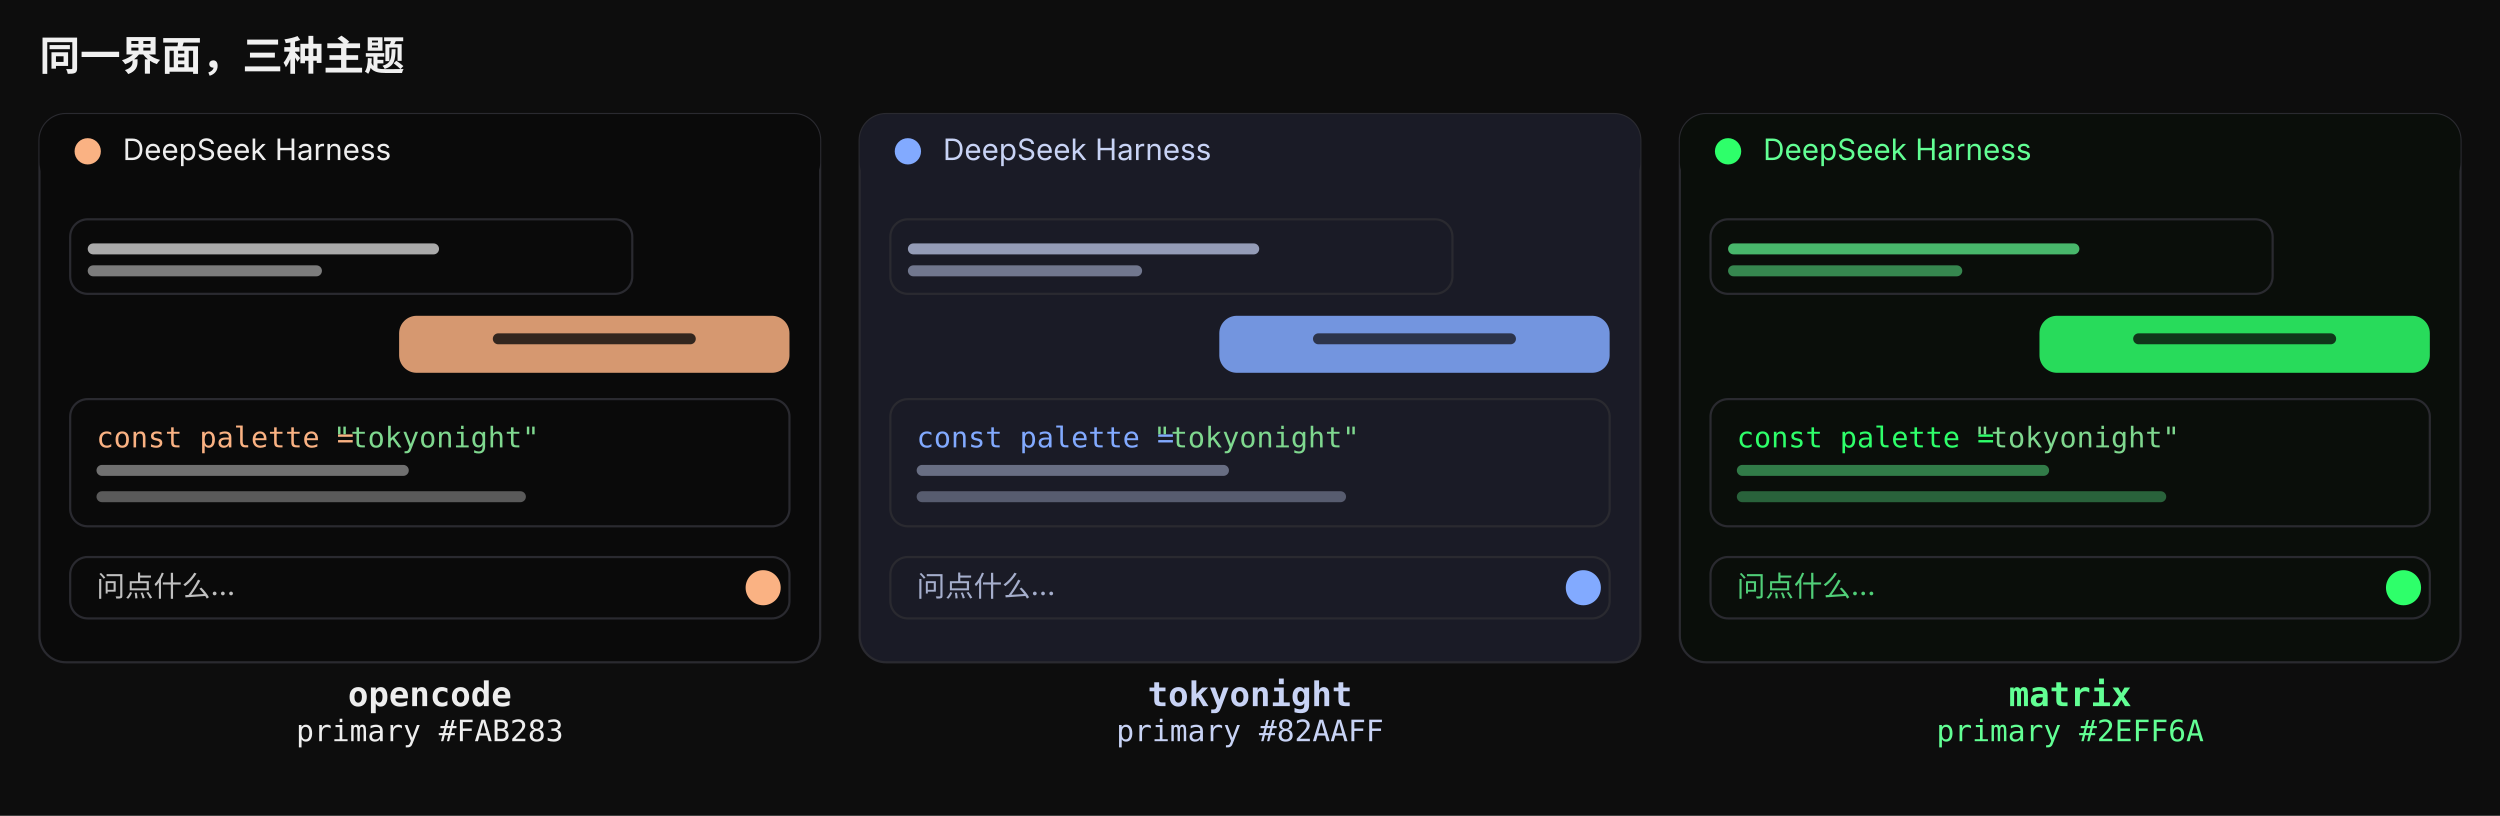
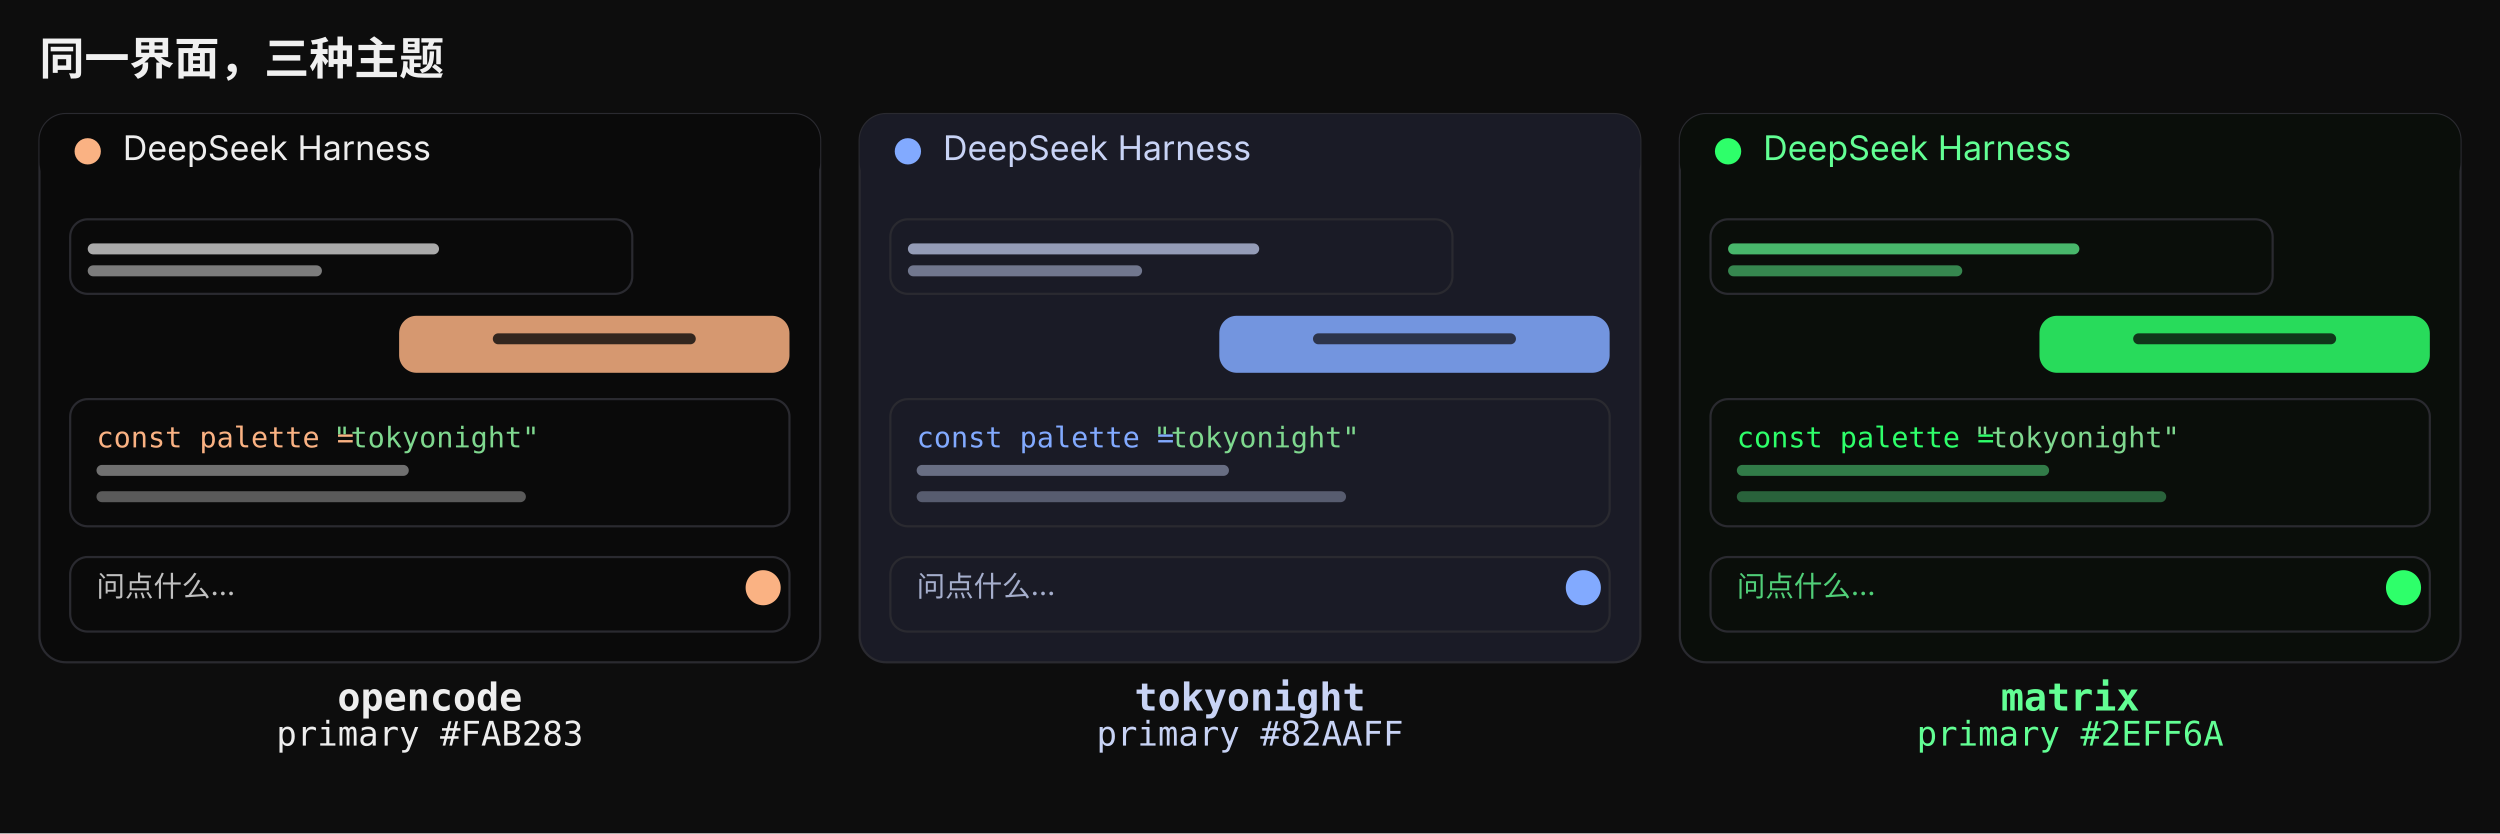
- <svg xmlns="http://www.w3.org/2000/svg" width="1140" height="372" viewBox="0 0 1140 372">
+ <svg xmlns="http://www.w3.org/2000/svg" width="1140" height="380" viewBox="0 0 1140 380">
  <rect width="100%" height="100%" fill="#0d0d0d" />
-   <text x="18" y="32" font-family="-apple-system,Segoe UI,Microsoft YaHei,PingFang SC,sans-serif" font-size="18.5" font-weight="700" fill="#f0f0f0">同一界面，三种主题</text>
+   <text x="18" y="34" font-family="-apple-system,Segoe UI,Microsoft YaHei,PingFang SC,sans-serif" font-size="20.5" font-weight="700" fill="#f0f0f0">同一界面，三种主题</text>
  <g>
    <rect x="18" y="52" width="356" height="250" rx="12" fill="#0A0A0A" stroke="#2a2a30" />
    <rect x="18" y="52" width="356" height="34" rx="12" fill="#0A0A0A" />
    <circle cx="40" cy="69" r="6" fill="#FAB283" />
-     <text x="56" y="73" font-family="-apple-system,Segoe UI,Microsoft YaHei,PingFang SC,sans-serif" font-size="13.5" fill="#EEEEEE">DeepSeek Harness</text>
+     <text x="56" y="73" font-family="-apple-system,Segoe UI,Microsoft YaHei,PingFang SC,sans-serif" font-size="15.5" fill="#EEEEEE">DeepSeek Harness</text>
    <rect x="32" y="100" width="256.32" height="34" rx="8" fill="#0A0A0A" stroke="#2a2a30" />
    <rect x="40" y="111" width="160.2" height="5" rx="2.5" fill="#EEEEEE" opacity="0.7" />
    <rect x="40" y="121" width="106.8" height="5" rx="2.5" fill="#EEEEEE" opacity="0.5" />
    <rect x="182" y="144" width="178" height="26" rx="8" fill="#FAB283" opacity="0.85" />
    <rect x="224.72" y="152" width="92.56" height="5" rx="2.5" fill="#0A0A0A" opacity="0.8" />
    <rect x="32" y="182" width="328" height="58" rx="8" fill="#0A0A0A" stroke="#2a2a30" />
    <text x="44" y="204" font-family="ui-monospace,SFMono-Regular,Menlo,Consolas,monospace" font-size="13" fill="#FAB283">const palette =</text>
    <text x="152" y="204" font-family="ui-monospace,SFMono-Regular,Menlo,Consolas,monospace" font-size="13" fill="#7fd88f">"tokyonight"</text>
    <rect x="44" y="212" width="142.4" height="5" rx="2.5" fill="#EEEEEE" opacity="0.45" />
    <rect x="44" y="224" width="195.8" height="5" rx="2.5" fill="#EEEEEE" opacity="0.35" />
-     <rect x="32" y="254" width="328" height="28" rx="8" fill="#0A0A0A" stroke="#2a2a30" />
+     <rect x="32" y="254" width="328" height="34" rx="8" fill="#0A0A0A" stroke="#2a2a30" />
    <text x="44" y="272" font-family="-apple-system,Segoe UI,Microsoft YaHei,PingFang SC,sans-serif" font-size="13" fill="#EEEEEE" opacity="0.8">问点什么…</text>
    <circle cx="348" cy="268" r="8" fill="#FAB283" />
-     <text x="196" y="322" text-anchor="middle" font-family="ui-monospace,SFMono-Regular,Menlo,Consolas,monospace" font-size="15.5" font-weight="600" fill="#EEEEEE">opencode</text>
-     <text x="196" y="338" text-anchor="middle" font-family="ui-monospace,SFMono-Regular,Menlo,Consolas,monospace" font-size="13.5" fill="#EEEEEE">primary #FAB283</text>
+     <text x="196" y="324" text-anchor="middle" font-family="ui-monospace,SFMono-Regular,Menlo,Consolas,monospace" font-size="17.5" font-weight="600" fill="#EEEEEE">opencode</text>
+     <text x="196" y="340" text-anchor="middle" font-family="ui-monospace,SFMono-Regular,Menlo,Consolas,monospace" font-size="15.5" fill="#EEEEEE">primary #FAB283</text>
  </g>
  <g>
    <rect x="392" y="52" width="356" height="250" rx="12" fill="#1A1B26" stroke="#2a2a30" />
    <rect x="392" y="52" width="356" height="34" rx="12" fill="#1A1B26" />
    <circle cx="414" cy="69" r="6" fill="#82AAFF" />
-     <text x="430" y="73" font-family="-apple-system,Segoe UI,Microsoft YaHei,PingFang SC,sans-serif" font-size="13.5" fill="#C8D3F5">DeepSeek Harness</text>
+     <text x="430" y="73" font-family="-apple-system,Segoe UI,Microsoft YaHei,PingFang SC,sans-serif" font-size="15.5" fill="#C8D3F5">DeepSeek Harness</text>
    <rect x="406" y="100" width="256.32" height="34" rx="8" fill="#1A1B26" stroke="#2a2a30" />
    <rect x="414" y="111" width="160.2" height="5" rx="2.5" fill="#C8D3F5" opacity="0.7" />
    <rect x="414" y="121" width="106.8" height="5" rx="2.5" fill="#C8D3F5" opacity="0.5" />
    <rect x="556" y="144" width="178" height="26" rx="8" fill="#82AAFF" opacity="0.85" />
    <rect x="598.72" y="152" width="92.56" height="5" rx="2.5" fill="#1A1B26" opacity="0.8" />
    <rect x="406" y="182" width="328" height="58" rx="8" fill="#1A1B26" stroke="#2a2a30" />
    <text x="418" y="204" font-family="ui-monospace,SFMono-Regular,Menlo,Consolas,monospace" font-size="13" fill="#82AAFF">const palette =</text>
    <text x="526" y="204" font-family="ui-monospace,SFMono-Regular,Menlo,Consolas,monospace" font-size="13" fill="#7fd88f">"tokyonight"</text>
    <rect x="418" y="212" width="142.4" height="5" rx="2.5" fill="#C8D3F5" opacity="0.45" />
    <rect x="418" y="224" width="195.8" height="5" rx="2.5" fill="#C8D3F5" opacity="0.35" />
-     <rect x="406" y="254" width="328" height="28" rx="8" fill="#1A1B26" stroke="#2a2a30" />
+     <rect x="406" y="254" width="328" height="34" rx="8" fill="#1A1B26" stroke="#2a2a30" />
    <text x="418" y="272" font-family="-apple-system,Segoe UI,Microsoft YaHei,PingFang SC,sans-serif" font-size="13" fill="#C8D3F5" opacity="0.8">问点什么…</text>
    <circle cx="722" cy="268" r="8" fill="#82AAFF" />
-     <text x="570" y="322" text-anchor="middle" font-family="ui-monospace,SFMono-Regular,Menlo,Consolas,monospace" font-size="15.5" font-weight="600" fill="#C8D3F5">tokyonight</text>
-     <text x="570" y="338" text-anchor="middle" font-family="ui-monospace,SFMono-Regular,Menlo,Consolas,monospace" font-size="13.5" fill="#C8D3F5">primary #82AAFF</text>
+     <text x="570" y="324" text-anchor="middle" font-family="ui-monospace,SFMono-Regular,Menlo,Consolas,monospace" font-size="17.5" font-weight="600" fill="#C8D3F5">tokyonight</text>
+     <text x="570" y="340" text-anchor="middle" font-family="ui-monospace,SFMono-Regular,Menlo,Consolas,monospace" font-size="15.5" fill="#C8D3F5">primary #82AAFF</text>
  </g>
  <g>
    <rect x="766" y="52" width="356" height="250" rx="12" fill="#0A0E0A" stroke="#2a2a30" />
    <rect x="766" y="52" width="356" height="34" rx="12" fill="#0A0E0A" />
    <circle cx="788" cy="69" r="6" fill="#2EFF6A" />
-     <text x="804" y="73" font-family="-apple-system,Segoe UI,Microsoft YaHei,PingFang SC,sans-serif" font-size="13.5" fill="#62FF94">DeepSeek Harness</text>
+     <text x="804" y="73" font-family="-apple-system,Segoe UI,Microsoft YaHei,PingFang SC,sans-serif" font-size="15.5" fill="#62FF94">DeepSeek Harness</text>
    <rect x="780" y="100" width="256.32" height="34" rx="8" fill="#0A0E0A" stroke="#2a2a30" />
    <rect x="788" y="111" width="160.2" height="5" rx="2.5" fill="#62FF94" opacity="0.7" />
    <rect x="788" y="121" width="106.8" height="5" rx="2.5" fill="#62FF94" opacity="0.5" />
    <rect x="930" y="144" width="178" height="26" rx="8" fill="#2EFF6A" opacity="0.85" />
    <rect x="972.72" y="152" width="92.56" height="5" rx="2.5" fill="#0A0E0A" opacity="0.8" />
    <rect x="780" y="182" width="328" height="58" rx="8" fill="#0A0E0A" stroke="#2a2a30" />
    <text x="792" y="204" font-family="ui-monospace,SFMono-Regular,Menlo,Consolas,monospace" font-size="13" fill="#2EFF6A">const palette =</text>
    <text x="900" y="204" font-family="ui-monospace,SFMono-Regular,Menlo,Consolas,monospace" font-size="13" fill="#7fd88f">"tokyonight"</text>
    <rect x="792" y="212" width="142.4" height="5" rx="2.5" fill="#62FF94" opacity="0.45" />
    <rect x="792" y="224" width="195.8" height="5" rx="2.5" fill="#62FF94" opacity="0.35" />
-     <rect x="780" y="254" width="328" height="28" rx="8" fill="#0A0E0A" stroke="#2a2a30" />
+     <rect x="780" y="254" width="328" height="34" rx="8" fill="#0A0E0A" stroke="#2a2a30" />
    <text x="792" y="272" font-family="-apple-system,Segoe UI,Microsoft YaHei,PingFang SC,sans-serif" font-size="13" fill="#62FF94" opacity="0.8">问点什么…</text>
    <circle cx="1096" cy="268" r="8" fill="#2EFF6A" />
-     <text x="944" y="322" text-anchor="middle" font-family="ui-monospace,SFMono-Regular,Menlo,Consolas,monospace" font-size="15.5" font-weight="600" fill="#62FF94">matrix</text>
-     <text x="944" y="338" text-anchor="middle" font-family="ui-monospace,SFMono-Regular,Menlo,Consolas,monospace" font-size="13.5" fill="#62FF94">primary #2EFF6A</text>
+     <text x="944" y="324" text-anchor="middle" font-family="ui-monospace,SFMono-Regular,Menlo,Consolas,monospace" font-size="17.5" font-weight="600" fill="#62FF94">matrix</text>
+     <text x="944" y="340" text-anchor="middle" font-family="ui-monospace,SFMono-Regular,Menlo,Consolas,monospace" font-size="15.5" fill="#62FF94">primary #2EFF6A</text>
  </g>
</svg>
